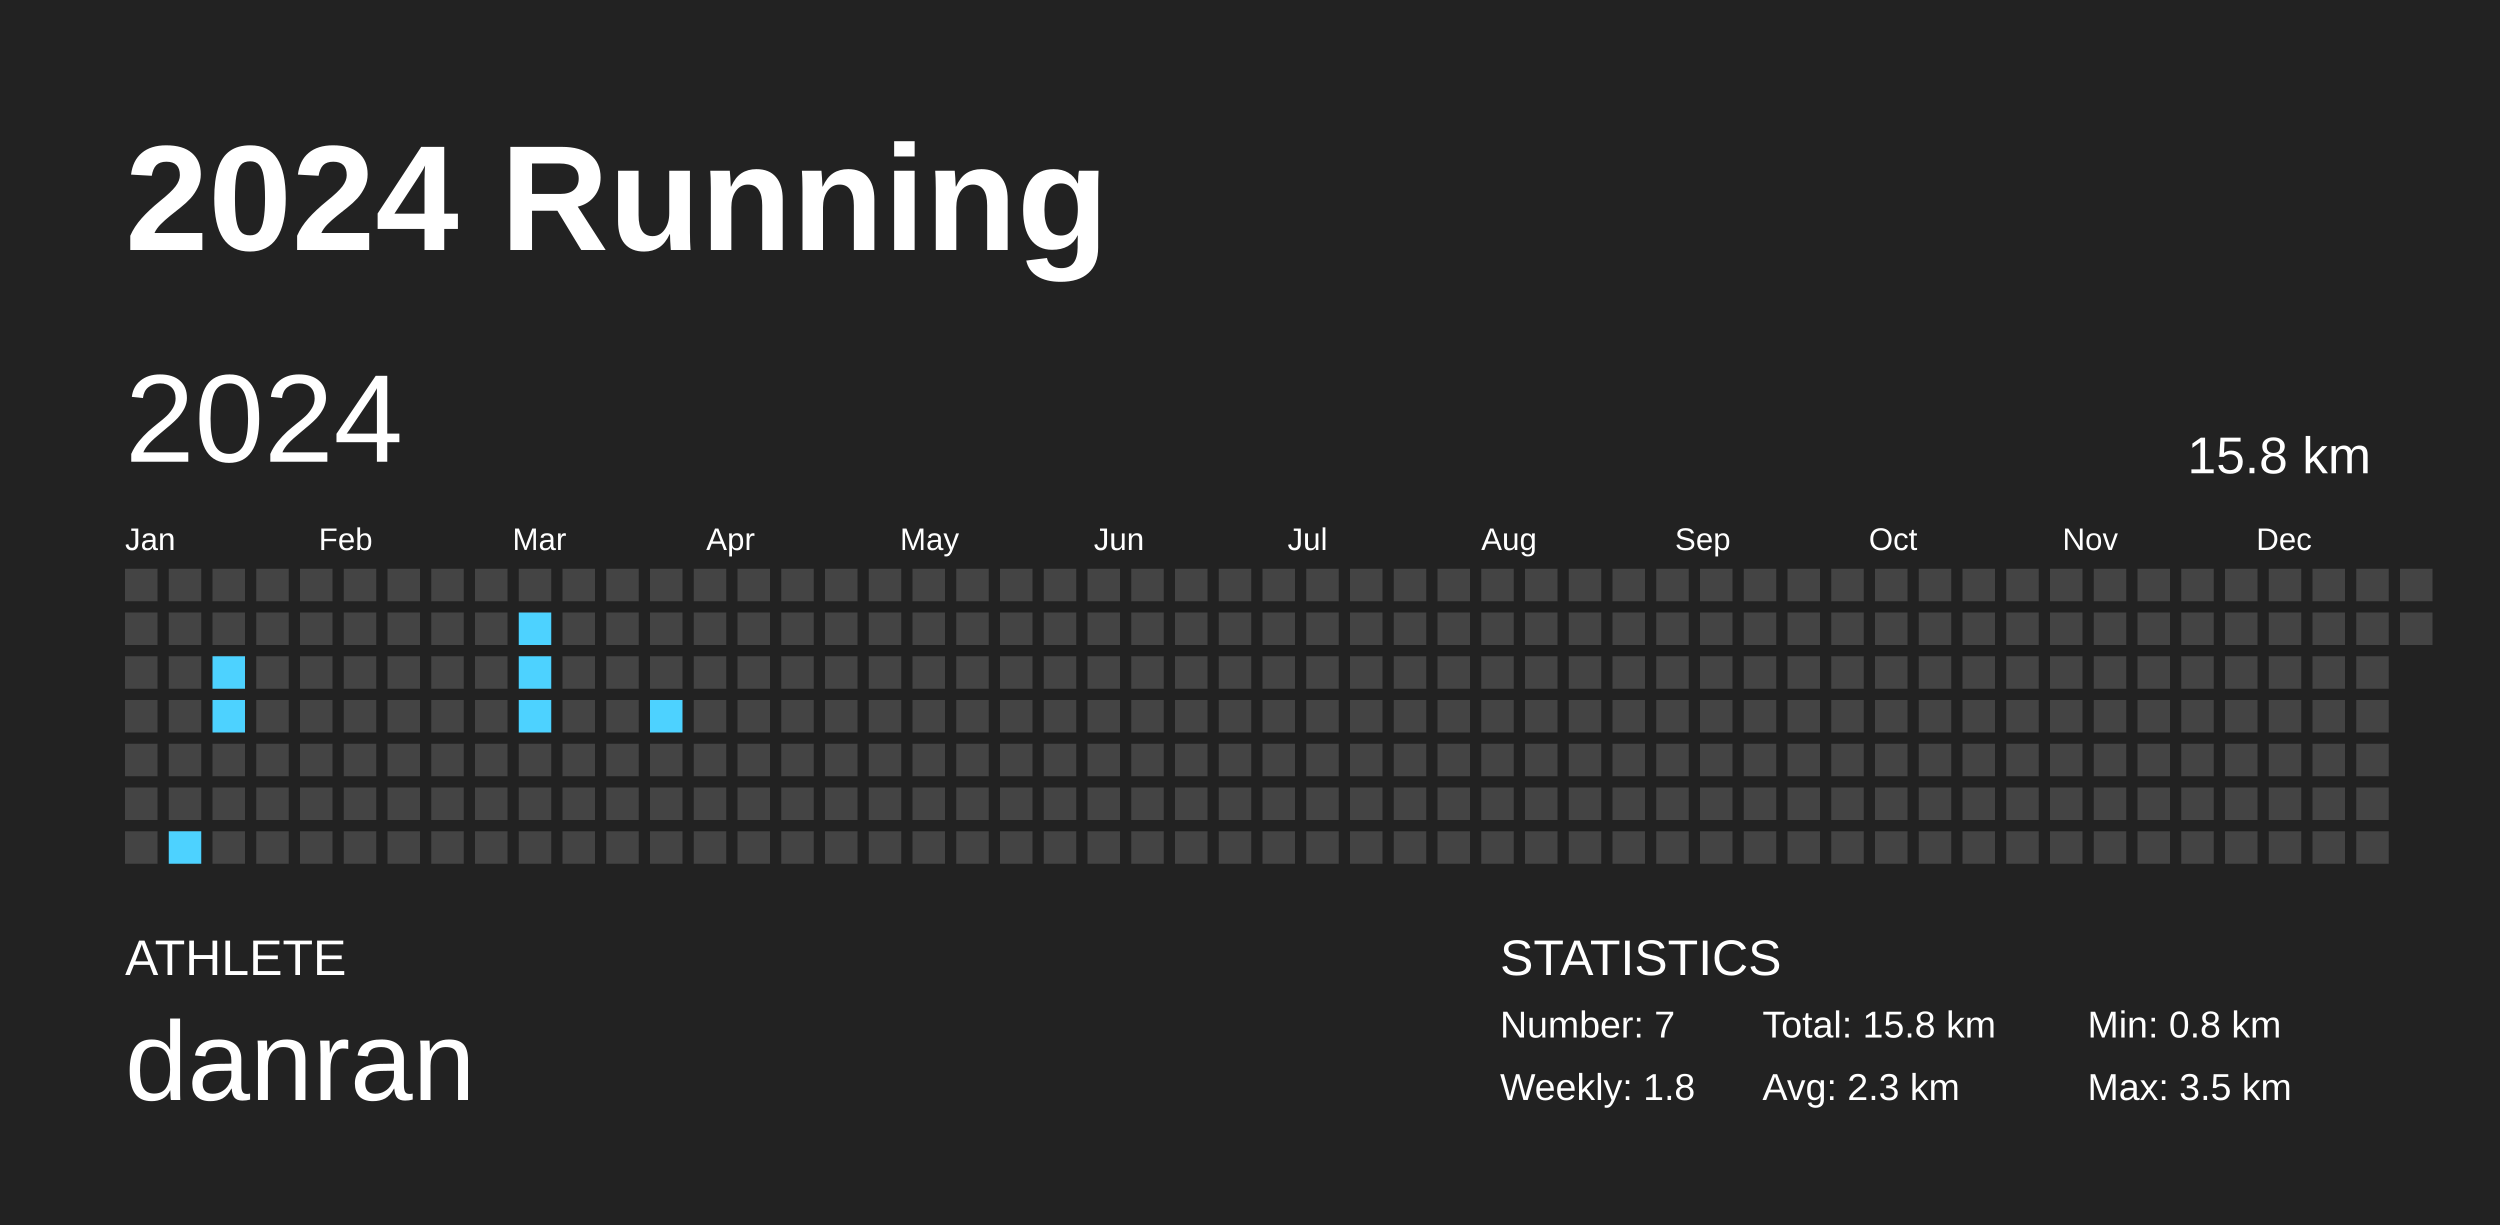
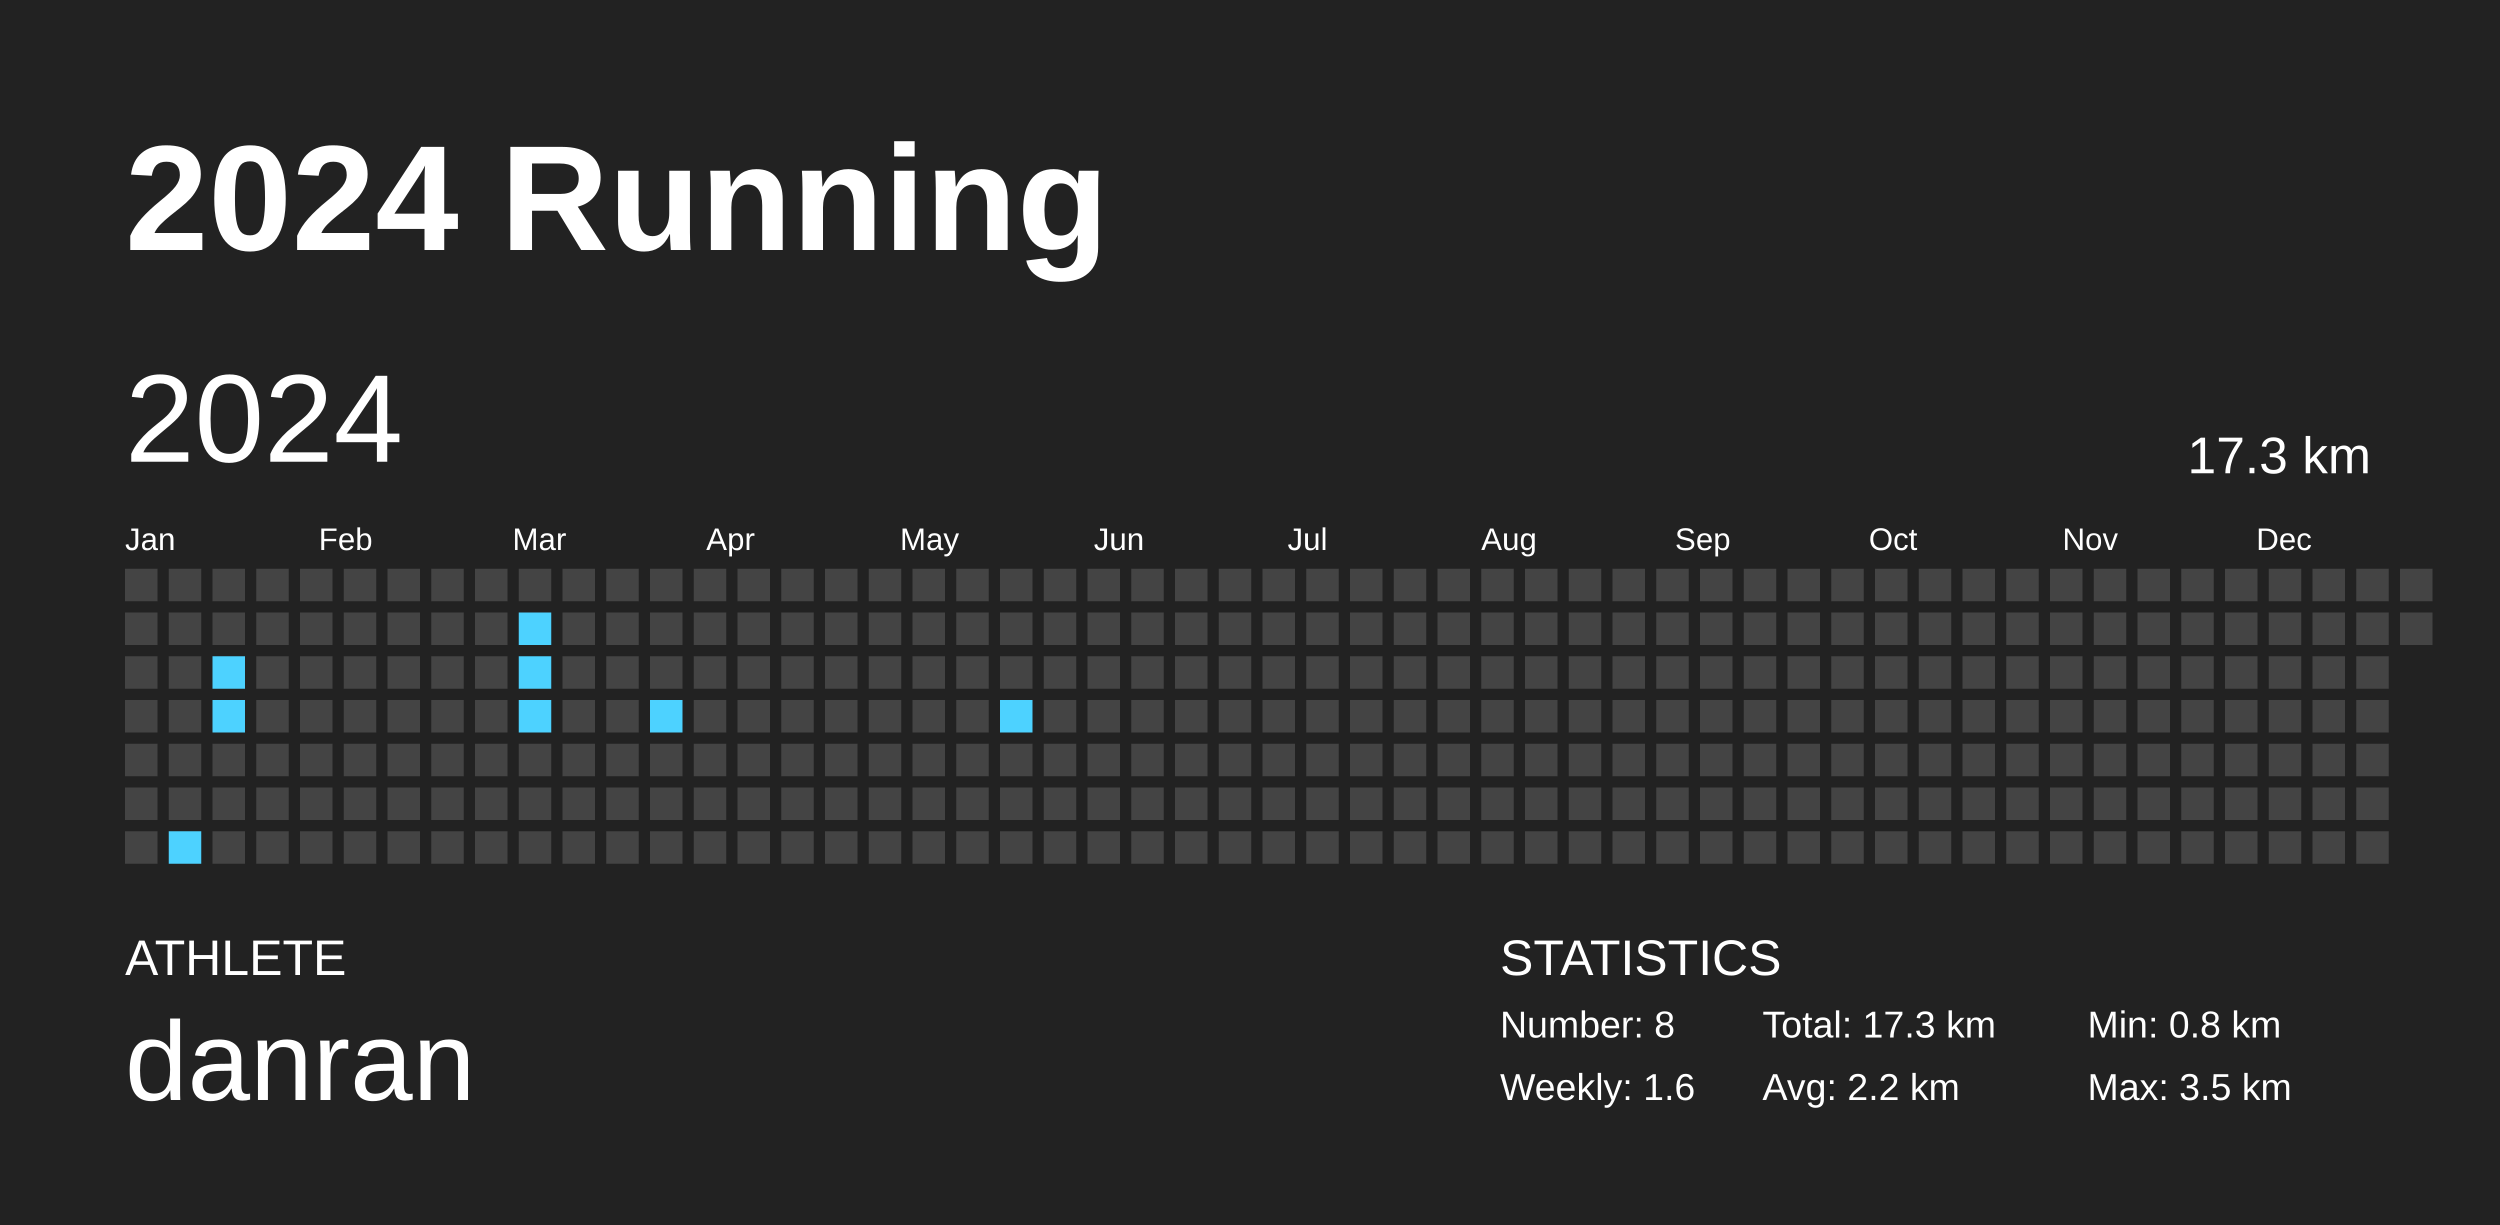
<svg xmlns="http://www.w3.org/2000/svg" baseProfile="full" height="98mm" version="1.1" viewBox="0,0,200,98" width="200mm">
  <defs />
  <rect fill="#222222" height="98" width="200" x="0" y="0" />
  <text fill="#FFFFFF" style="font-size:12px; font-family:Arial; font-weight:bold;" x="10" y="20">2024 Running</text>
  <text fill="#FFFFFF" style="font-size:4px; font-family:Arial" x="10" y="78">ATHLETE</text>
  <text fill="#FFFFFF" style="font-size:9px; font-family:Arial" x="10" y="88">danran</text>
  <text fill="#FFFFFF" style="font-size:4px; font-family:Arial" x="120" y="78">STATISTICS</text>
-   <text fill="#FFFFFF" style="font-size:3px; font-family:Arial" x="120" y="83">Number: 7</text>
-   <text fill="#FFFFFF" style="font-size:3px; font-family:Arial" x="120" y="88">Weekly: 1.8</text>
-   <text fill="#FFFFFF" style="font-size:3px; font-family:Arial" x="141" y="83">Total: 15.8 km</text>
-   <text fill="#FFFFFF" style="font-size:3px; font-family:Arial" x="141" y="88">Avg: 2.3 km</text>
+   <text fill="#FFFFFF" style="font-size:3px; font-family:Arial" x="120" y="83">Number: 8</text>
+   <text fill="#FFFFFF" style="font-size:3px; font-family:Arial" x="120" y="88">Weekly: 1.6</text>
+   <text fill="#FFFFFF" style="font-size:3px; font-family:Arial" x="141" y="83">Total: 17.3 km</text>
+   <text fill="#FFFFFF" style="font-size:3px; font-family:Arial" x="141" y="88">Avg: 2.2 km</text>
  <text fill="#FFFFFF" style="font-size:3px; font-family:Arial" x="167" y="83">Min: 0.8 km</text>
  <text fill="#FFFFFF" style="font-size:3px; font-family:Arial" x="167" y="88">Max: 3.5 km</text>
  <text dominant-baseline="hanging" fill="#FFFFFF" style="font-size:10.0px; font-family:Arial;" x="10" y="30">2024</text>
-   <text dominant-baseline="hanging" fill="#FFFFFF" style="font-size:4.125px; font-family:Arial;" x="175" y="35">15.8 km</text>
+   <text dominant-baseline="hanging" fill="#FFFFFF" style="font-size:4.125px; font-family:Arial;" x="175" y="35">17.3 km</text>
  <text fill="#FFFFFF" style="font-size:2.5px; font-family:Arial" x="10.0" y="44">Jan</text>
  <text fill="#FFFFFF" style="font-size:2.5px; font-family:Arial" x="25.5" y="44">Feb</text>
  <text fill="#FFFFFF" style="font-size:2.5px; font-family:Arial" x="41.0" y="44">Mar</text>
  <text fill="#FFFFFF" style="font-size:2.5px; font-family:Arial" x="56.5" y="44">Apr</text>
  <text fill="#FFFFFF" style="font-size:2.5px; font-family:Arial" x="72.0" y="44">May</text>
  <text fill="#FFFFFF" style="font-size:2.5px; font-family:Arial" x="87.5" y="44">Jun</text>
  <text fill="#FFFFFF" style="font-size:2.5px; font-family:Arial" x="103.0" y="44">Jul</text>
  <text fill="#FFFFFF" style="font-size:2.5px; font-family:Arial" x="118.5" y="44">Aug</text>
  <text fill="#FFFFFF" style="font-size:2.5px; font-family:Arial" x="134.0" y="44">Sep</text>
  <text fill="#FFFFFF" style="font-size:2.5px; font-family:Arial" x="149.5" y="44">Oct</text>
  <text fill="#FFFFFF" style="font-size:2.5px; font-family:Arial" x="165.0" y="44">Nov</text>
  <text fill="#FFFFFF" style="font-size:2.5px; font-family:Arial" x="180.5" y="44">Dec</text>
  <rect fill="#444444" height="2.6" width="2.6" x="10.0" y="45.5" />
  <rect fill="#444444" height="2.6" width="2.6" x="10.0" y="49.0" />
  <rect fill="#444444" height="2.6" width="2.6" x="10.0" y="52.5" />
  <rect fill="#444444" height="2.6" width="2.6" x="10.0" y="56.0" />
  <rect fill="#444444" height="2.6" width="2.6" x="10.0" y="59.5" />
  <rect fill="#444444" height="2.6" width="2.6" x="10.0" y="63.0" />
  <rect fill="#444444" height="2.6" width="2.6" x="10.0" y="66.5" />
  <rect fill="#444444" height="2.6" width="2.6" x="13.5" y="45.5" />
  <rect fill="#444444" height="2.6" width="2.6" x="13.5" y="49.0" />
  <rect fill="#444444" height="2.6" width="2.6" x="13.5" y="52.5" />
  <rect fill="#444444" height="2.6" width="2.6" x="13.5" y="56.0" />
  <rect fill="#444444" height="2.6" width="2.6" x="13.5" y="59.5" />
  <rect fill="#444444" height="2.6" width="2.6" x="13.5" y="63.0" />
  <rect fill="#4dd2ff" height="2.6" width="2.6" x="13.5" y="66.5" />
  <rect fill="#444444" height="2.6" width="2.6" x="17.0" y="45.5" />
  <rect fill="#444444" height="2.6" width="2.6" x="17.0" y="49.0" />
  <rect fill="#4dd2ff" height="2.6" width="2.6" x="17.0" y="52.5" />
  <rect fill="#4dd2ff" height="2.6" width="2.6" x="17.0" y="56.0" />
  <rect fill="#444444" height="2.6" width="2.6" x="17.0" y="59.5" />
  <rect fill="#444444" height="2.6" width="2.6" x="17.0" y="63.0" />
  <rect fill="#444444" height="2.6" width="2.6" x="17.0" y="66.5" />
  <rect fill="#444444" height="2.6" width="2.6" x="20.5" y="45.5" />
  <rect fill="#444444" height="2.6" width="2.6" x="20.5" y="49.0" />
  <rect fill="#444444" height="2.6" width="2.6" x="20.5" y="52.5" />
  <rect fill="#444444" height="2.6" width="2.6" x="20.5" y="56.0" />
  <rect fill="#444444" height="2.6" width="2.6" x="20.5" y="59.5" />
  <rect fill="#444444" height="2.6" width="2.6" x="20.5" y="63.0" />
  <rect fill="#444444" height="2.6" width="2.6" x="20.5" y="66.5" />
  <rect fill="#444444" height="2.6" width="2.6" x="24.0" y="45.5" />
  <rect fill="#444444" height="2.6" width="2.6" x="24.0" y="49.0" />
  <rect fill="#444444" height="2.6" width="2.6" x="24.0" y="52.5" />
  <rect fill="#444444" height="2.6" width="2.6" x="24.0" y="56.0" />
  <rect fill="#444444" height="2.6" width="2.6" x="24.0" y="59.5" />
  <rect fill="#444444" height="2.6" width="2.6" x="24.0" y="63.0" />
  <rect fill="#444444" height="2.6" width="2.6" x="24.0" y="66.5" />
  <rect fill="#444444" height="2.6" width="2.6" x="27.5" y="45.5" />
  <rect fill="#444444" height="2.6" width="2.6" x="27.5" y="49.0" />
  <rect fill="#444444" height="2.6" width="2.6" x="27.5" y="52.5" />
  <rect fill="#444444" height="2.6" width="2.6" x="27.5" y="56.0" />
  <rect fill="#444444" height="2.6" width="2.6" x="27.5" y="59.5" />
  <rect fill="#444444" height="2.6" width="2.6" x="27.5" y="63.0" />
  <rect fill="#444444" height="2.6" width="2.6" x="27.5" y="66.5" />
  <rect fill="#444444" height="2.6" width="2.6" x="31.0" y="45.5" />
  <rect fill="#444444" height="2.6" width="2.6" x="31.0" y="49.0" />
  <rect fill="#444444" height="2.6" width="2.6" x="31.0" y="52.5" />
  <rect fill="#444444" height="2.6" width="2.6" x="31.0" y="56.0" />
  <rect fill="#444444" height="2.6" width="2.6" x="31.0" y="59.5" />
  <rect fill="#444444" height="2.6" width="2.6" x="31.0" y="63.0" />
  <rect fill="#444444" height="2.6" width="2.6" x="31.0" y="66.5" />
  <rect fill="#444444" height="2.6" width="2.6" x="34.5" y="45.5" />
  <rect fill="#444444" height="2.6" width="2.6" x="34.5" y="49.0" />
  <rect fill="#444444" height="2.6" width="2.6" x="34.5" y="52.5" />
  <rect fill="#444444" height="2.6" width="2.6" x="34.5" y="56.0" />
  <rect fill="#444444" height="2.6" width="2.6" x="34.5" y="59.5" />
  <rect fill="#444444" height="2.6" width="2.6" x="34.5" y="63.0" />
  <rect fill="#444444" height="2.6" width="2.6" x="34.5" y="66.5" />
  <rect fill="#444444" height="2.6" width="2.6" x="38.0" y="45.5" />
  <rect fill="#444444" height="2.6" width="2.6" x="38.0" y="49.0" />
  <rect fill="#444444" height="2.6" width="2.6" x="38.0" y="52.5" />
  <rect fill="#444444" height="2.6" width="2.6" x="38.0" y="56.0" />
  <rect fill="#444444" height="2.6" width="2.6" x="38.0" y="59.5" />
  <rect fill="#444444" height="2.6" width="2.6" x="38.0" y="63.0" />
  <rect fill="#444444" height="2.6" width="2.6" x="38.0" y="66.5" />
  <rect fill="#444444" height="2.6" width="2.6" x="41.5" y="45.5" />
  <rect fill="#4dd2ff" height="2.6" width="2.6" x="41.5" y="49.0" />
  <rect fill="#4dd2ff" height="2.6" width="2.6" x="41.5" y="52.5" />
  <rect fill="#4dd2ff" height="2.6" width="2.6" x="41.5" y="56.0" />
  <rect fill="#444444" height="2.6" width="2.6" x="41.5" y="59.5" />
  <rect fill="#444444" height="2.6" width="2.6" x="41.5" y="63.0" />
  <rect fill="#444444" height="2.6" width="2.6" x="41.5" y="66.5" />
  <rect fill="#444444" height="2.6" width="2.6" x="45.0" y="45.5" />
  <rect fill="#444444" height="2.6" width="2.6" x="45.0" y="49.0" />
  <rect fill="#444444" height="2.6" width="2.6" x="45.0" y="52.5" />
  <rect fill="#444444" height="2.6" width="2.6" x="45.0" y="56.0" />
  <rect fill="#444444" height="2.6" width="2.6" x="45.0" y="59.5" />
  <rect fill="#444444" height="2.6" width="2.6" x="45.0" y="63.0" />
  <rect fill="#444444" height="2.6" width="2.6" x="45.0" y="66.5" />
  <rect fill="#444444" height="2.6" width="2.6" x="48.5" y="45.5" />
  <rect fill="#444444" height="2.6" width="2.6" x="48.5" y="49.0" />
  <rect fill="#444444" height="2.6" width="2.6" x="48.5" y="52.5" />
  <rect fill="#444444" height="2.6" width="2.6" x="48.5" y="56.0" />
  <rect fill="#444444" height="2.6" width="2.6" x="48.5" y="59.5" />
  <rect fill="#444444" height="2.6" width="2.6" x="48.5" y="63.0" />
  <rect fill="#444444" height="2.6" width="2.6" x="48.5" y="66.5" />
  <rect fill="#444444" height="2.6" width="2.6" x="52.0" y="45.5" />
  <rect fill="#444444" height="2.6" width="2.6" x="52.0" y="49.0" />
  <rect fill="#444444" height="2.6" width="2.6" x="52.0" y="52.5" />
  <rect fill="#4dd2ff" height="2.6" width="2.6" x="52.0" y="56.0" />
  <rect fill="#444444" height="2.6" width="2.6" x="52.0" y="59.5" />
  <rect fill="#444444" height="2.6" width="2.6" x="52.0" y="63.0" />
  <rect fill="#444444" height="2.6" width="2.6" x="52.0" y="66.5" />
  <rect fill="#444444" height="2.6" width="2.6" x="55.5" y="45.5" />
  <rect fill="#444444" height="2.6" width="2.6" x="55.5" y="49.0" />
  <rect fill="#444444" height="2.6" width="2.6" x="55.5" y="52.5" />
  <rect fill="#444444" height="2.6" width="2.6" x="55.5" y="56.0" />
  <rect fill="#444444" height="2.6" width="2.6" x="55.5" y="59.5" />
  <rect fill="#444444" height="2.6" width="2.6" x="55.5" y="63.0" />
  <rect fill="#444444" height="2.6" width="2.6" x="55.5" y="66.5" />
  <rect fill="#444444" height="2.6" width="2.6" x="59.0" y="45.5" />
  <rect fill="#444444" height="2.6" width="2.6" x="59.0" y="49.0" />
  <rect fill="#444444" height="2.6" width="2.6" x="59.0" y="52.5" />
  <rect fill="#444444" height="2.6" width="2.6" x="59.0" y="56.0" />
  <rect fill="#444444" height="2.6" width="2.6" x="59.0" y="59.5" />
  <rect fill="#444444" height="2.6" width="2.6" x="59.0" y="63.0" />
  <rect fill="#444444" height="2.6" width="2.6" x="59.0" y="66.5" />
  <rect fill="#444444" height="2.6" width="2.6" x="62.5" y="45.5" />
  <rect fill="#444444" height="2.6" width="2.6" x="62.5" y="49.0" />
  <rect fill="#444444" height="2.6" width="2.6" x="62.5" y="52.5" />
  <rect fill="#444444" height="2.6" width="2.6" x="62.5" y="56.0" />
  <rect fill="#444444" height="2.6" width="2.6" x="62.5" y="59.5" />
  <rect fill="#444444" height="2.6" width="2.6" x="62.5" y="63.0" />
  <rect fill="#444444" height="2.6" width="2.6" x="62.5" y="66.5" />
  <rect fill="#444444" height="2.6" width="2.6" x="66.0" y="45.5" />
  <rect fill="#444444" height="2.6" width="2.6" x="66.0" y="49.0" />
  <rect fill="#444444" height="2.6" width="2.6" x="66.0" y="52.5" />
  <rect fill="#444444" height="2.6" width="2.6" x="66.0" y="56.0" />
  <rect fill="#444444" height="2.6" width="2.6" x="66.0" y="59.5" />
  <rect fill="#444444" height="2.6" width="2.6" x="66.0" y="63.0" />
  <rect fill="#444444" height="2.6" width="2.6" x="66.0" y="66.5" />
  <rect fill="#444444" height="2.6" width="2.6" x="69.5" y="45.5" />
  <rect fill="#444444" height="2.6" width="2.6" x="69.5" y="49.0" />
  <rect fill="#444444" height="2.6" width="2.6" x="69.5" y="52.5" />
  <rect fill="#444444" height="2.6" width="2.6" x="69.5" y="56.0" />
  <rect fill="#444444" height="2.6" width="2.6" x="69.5" y="59.5" />
  <rect fill="#444444" height="2.6" width="2.6" x="69.5" y="63.0" />
  <rect fill="#444444" height="2.6" width="2.6" x="69.5" y="66.5" />
  <rect fill="#444444" height="2.6" width="2.6" x="73.0" y="45.5" />
  <rect fill="#444444" height="2.6" width="2.6" x="73.0" y="49.0" />
  <rect fill="#444444" height="2.6" width="2.6" x="73.0" y="52.5" />
  <rect fill="#444444" height="2.6" width="2.6" x="73.0" y="56.0" />
  <rect fill="#444444" height="2.6" width="2.6" x="73.0" y="59.5" />
  <rect fill="#444444" height="2.6" width="2.6" x="73.0" y="63.0" />
  <rect fill="#444444" height="2.6" width="2.6" x="73.0" y="66.5" />
  <rect fill="#444444" height="2.6" width="2.6" x="76.5" y="45.5" />
  <rect fill="#444444" height="2.6" width="2.6" x="76.5" y="49.0" />
  <rect fill="#444444" height="2.6" width="2.6" x="76.5" y="52.5" />
  <rect fill="#444444" height="2.6" width="2.6" x="76.5" y="56.0" />
  <rect fill="#444444" height="2.6" width="2.6" x="76.5" y="59.5" />
  <rect fill="#444444" height="2.6" width="2.6" x="76.5" y="63.0" />
  <rect fill="#444444" height="2.6" width="2.6" x="76.5" y="66.5" />
  <rect fill="#444444" height="2.6" width="2.6" x="80.0" y="45.5" />
  <rect fill="#444444" height="2.6" width="2.6" x="80.0" y="49.0" />
  <rect fill="#444444" height="2.6" width="2.6" x="80.0" y="52.5" />
-   <rect fill="#444444" height="2.6" width="2.6" x="80.0" y="56.0" />
+   <rect fill="#4dd2ff" height="2.6" width="2.6" x="80.0" y="56.0" />
  <rect fill="#444444" height="2.6" width="2.6" x="80.0" y="59.5" />
  <rect fill="#444444" height="2.6" width="2.6" x="80.0" y="63.0" />
  <rect fill="#444444" height="2.6" width="2.6" x="80.0" y="66.5" />
  <rect fill="#444444" height="2.6" width="2.6" x="83.5" y="45.5" />
  <rect fill="#444444" height="2.6" width="2.6" x="83.5" y="49.0" />
  <rect fill="#444444" height="2.6" width="2.6" x="83.5" y="52.5" />
  <rect fill="#444444" height="2.6" width="2.6" x="83.5" y="56.0" />
  <rect fill="#444444" height="2.6" width="2.6" x="83.5" y="59.5" />
  <rect fill="#444444" height="2.6" width="2.6" x="83.5" y="63.0" />
  <rect fill="#444444" height="2.6" width="2.6" x="83.5" y="66.5" />
  <rect fill="#444444" height="2.6" width="2.6" x="87.0" y="45.5" />
  <rect fill="#444444" height="2.6" width="2.6" x="87.0" y="49.0" />
  <rect fill="#444444" height="2.6" width="2.6" x="87.0" y="52.5" />
  <rect fill="#444444" height="2.6" width="2.6" x="87.0" y="56.0" />
  <rect fill="#444444" height="2.6" width="2.6" x="87.0" y="59.5" />
  <rect fill="#444444" height="2.6" width="2.6" x="87.0" y="63.0" />
  <rect fill="#444444" height="2.6" width="2.6" x="87.0" y="66.5" />
  <rect fill="#444444" height="2.6" width="2.6" x="90.5" y="45.5" />
  <rect fill="#444444" height="2.6" width="2.6" x="90.5" y="49.0" />
  <rect fill="#444444" height="2.6" width="2.6" x="90.5" y="52.5" />
  <rect fill="#444444" height="2.6" width="2.6" x="90.5" y="56.0" />
  <rect fill="#444444" height="2.6" width="2.6" x="90.5" y="59.5" />
  <rect fill="#444444" height="2.6" width="2.6" x="90.5" y="63.0" />
  <rect fill="#444444" height="2.6" width="2.6" x="90.5" y="66.5" />
  <rect fill="#444444" height="2.6" width="2.6" x="94.0" y="45.5" />
  <rect fill="#444444" height="2.6" width="2.6" x="94.0" y="49.0" />
  <rect fill="#444444" height="2.6" width="2.6" x="94.0" y="52.5" />
  <rect fill="#444444" height="2.6" width="2.6" x="94.0" y="56.0" />
  <rect fill="#444444" height="2.6" width="2.6" x="94.0" y="59.5" />
  <rect fill="#444444" height="2.6" width="2.6" x="94.0" y="63.0" />
  <rect fill="#444444" height="2.6" width="2.6" x="94.0" y="66.5" />
  <rect fill="#444444" height="2.6" width="2.6" x="97.5" y="45.5" />
  <rect fill="#444444" height="2.6" width="2.6" x="97.5" y="49.0" />
  <rect fill="#444444" height="2.6" width="2.6" x="97.5" y="52.5" />
  <rect fill="#444444" height="2.6" width="2.6" x="97.5" y="56.0" />
  <rect fill="#444444" height="2.6" width="2.6" x="97.5" y="59.5" />
  <rect fill="#444444" height="2.6" width="2.6" x="97.5" y="63.0" />
  <rect fill="#444444" height="2.6" width="2.6" x="97.5" y="66.5" />
  <rect fill="#444444" height="2.6" width="2.6" x="101.0" y="45.5" />
  <rect fill="#444444" height="2.6" width="2.6" x="101.0" y="49.0" />
  <rect fill="#444444" height="2.6" width="2.6" x="101.0" y="52.5" />
  <rect fill="#444444" height="2.6" width="2.6" x="101.0" y="56.0" />
  <rect fill="#444444" height="2.6" width="2.6" x="101.0" y="59.5" />
  <rect fill="#444444" height="2.6" width="2.6" x="101.0" y="63.0" />
  <rect fill="#444444" height="2.6" width="2.6" x="101.0" y="66.5" />
  <rect fill="#444444" height="2.6" width="2.6" x="104.5" y="45.5" />
  <rect fill="#444444" height="2.6" width="2.6" x="104.5" y="49.0" />
  <rect fill="#444444" height="2.6" width="2.6" x="104.5" y="52.5" />
  <rect fill="#444444" height="2.6" width="2.6" x="104.5" y="56.0" />
  <rect fill="#444444" height="2.6" width="2.6" x="104.5" y="59.5" />
  <rect fill="#444444" height="2.6" width="2.6" x="104.5" y="63.0" />
  <rect fill="#444444" height="2.6" width="2.6" x="104.5" y="66.5" />
  <rect fill="#444444" height="2.6" width="2.6" x="108.0" y="45.5" />
  <rect fill="#444444" height="2.6" width="2.6" x="108.0" y="49.0" />
  <rect fill="#444444" height="2.6" width="2.6" x="108.0" y="52.5" />
  <rect fill="#444444" height="2.6" width="2.6" x="108.0" y="56.0" />
  <rect fill="#444444" height="2.6" width="2.6" x="108.0" y="59.5" />
  <rect fill="#444444" height="2.6" width="2.6" x="108.0" y="63.0" />
  <rect fill="#444444" height="2.6" width="2.6" x="108.0" y="66.5" />
  <rect fill="#444444" height="2.6" width="2.6" x="111.5" y="45.5" />
  <rect fill="#444444" height="2.6" width="2.6" x="111.5" y="49.0" />
  <rect fill="#444444" height="2.6" width="2.6" x="111.5" y="52.5" />
  <rect fill="#444444" height="2.6" width="2.6" x="111.5" y="56.0" />
  <rect fill="#444444" height="2.6" width="2.6" x="111.5" y="59.5" />
  <rect fill="#444444" height="2.6" width="2.6" x="111.5" y="63.0" />
  <rect fill="#444444" height="2.6" width="2.6" x="111.5" y="66.5" />
  <rect fill="#444444" height="2.6" width="2.6" x="115.0" y="45.5" />
  <rect fill="#444444" height="2.6" width="2.6" x="115.0" y="49.0" />
  <rect fill="#444444" height="2.6" width="2.6" x="115.0" y="52.5" />
  <rect fill="#444444" height="2.6" width="2.6" x="115.0" y="56.0" />
  <rect fill="#444444" height="2.6" width="2.6" x="115.0" y="59.5" />
  <rect fill="#444444" height="2.6" width="2.6" x="115.0" y="63.0" />
  <rect fill="#444444" height="2.6" width="2.6" x="115.0" y="66.5" />
  <rect fill="#444444" height="2.6" width="2.6" x="118.5" y="45.5" />
  <rect fill="#444444" height="2.6" width="2.6" x="118.5" y="49.0" />
  <rect fill="#444444" height="2.6" width="2.6" x="118.5" y="52.5" />
  <rect fill="#444444" height="2.6" width="2.6" x="118.5" y="56.0" />
  <rect fill="#444444" height="2.6" width="2.6" x="118.5" y="59.5" />
  <rect fill="#444444" height="2.6" width="2.6" x="118.5" y="63.0" />
  <rect fill="#444444" height="2.6" width="2.6" x="118.5" y="66.5" />
  <rect fill="#444444" height="2.6" width="2.6" x="122.0" y="45.5" />
  <rect fill="#444444" height="2.6" width="2.6" x="122.0" y="49.0" />
  <rect fill="#444444" height="2.6" width="2.6" x="122.0" y="52.5" />
  <rect fill="#444444" height="2.6" width="2.6" x="122.0" y="56.0" />
  <rect fill="#444444" height="2.6" width="2.6" x="122.0" y="59.5" />
  <rect fill="#444444" height="2.6" width="2.6" x="122.0" y="63.0" />
  <rect fill="#444444" height="2.6" width="2.6" x="122.0" y="66.5" />
  <rect fill="#444444" height="2.6" width="2.6" x="125.5" y="45.5" />
  <rect fill="#444444" height="2.6" width="2.6" x="125.5" y="49.0" />
  <rect fill="#444444" height="2.6" width="2.6" x="125.5" y="52.5" />
  <rect fill="#444444" height="2.6" width="2.6" x="125.5" y="56.0" />
  <rect fill="#444444" height="2.6" width="2.6" x="125.5" y="59.5" />
  <rect fill="#444444" height="2.6" width="2.6" x="125.5" y="63.0" />
  <rect fill="#444444" height="2.6" width="2.6" x="125.5" y="66.5" />
  <rect fill="#444444" height="2.6" width="2.6" x="129.0" y="45.5" />
  <rect fill="#444444" height="2.6" width="2.6" x="129.0" y="49.0" />
  <rect fill="#444444" height="2.6" width="2.6" x="129.0" y="52.5" />
  <rect fill="#444444" height="2.6" width="2.6" x="129.0" y="56.0" />
  <rect fill="#444444" height="2.6" width="2.6" x="129.0" y="59.5" />
  <rect fill="#444444" height="2.6" width="2.6" x="129.0" y="63.0" />
  <rect fill="#444444" height="2.6" width="2.6" x="129.0" y="66.5" />
  <rect fill="#444444" height="2.6" width="2.6" x="132.5" y="45.5" />
  <rect fill="#444444" height="2.6" width="2.6" x="132.5" y="49.0" />
  <rect fill="#444444" height="2.6" width="2.6" x="132.5" y="52.5" />
  <rect fill="#444444" height="2.6" width="2.6" x="132.5" y="56.0" />
  <rect fill="#444444" height="2.6" width="2.6" x="132.5" y="59.5" />
  <rect fill="#444444" height="2.6" width="2.6" x="132.5" y="63.0" />
  <rect fill="#444444" height="2.6" width="2.6" x="132.5" y="66.5" />
  <rect fill="#444444" height="2.6" width="2.6" x="136.0" y="45.5" />
  <rect fill="#444444" height="2.6" width="2.6" x="136.0" y="49.0" />
  <rect fill="#444444" height="2.6" width="2.6" x="136.0" y="52.5" />
  <rect fill="#444444" height="2.6" width="2.6" x="136.0" y="56.0" />
  <rect fill="#444444" height="2.6" width="2.6" x="136.0" y="59.5" />
  <rect fill="#444444" height="2.6" width="2.6" x="136.0" y="63.0" />
  <rect fill="#444444" height="2.6" width="2.6" x="136.0" y="66.5" />
  <rect fill="#444444" height="2.6" width="2.6" x="139.5" y="45.5" />
  <rect fill="#444444" height="2.6" width="2.6" x="139.5" y="49.0" />
  <rect fill="#444444" height="2.6" width="2.6" x="139.5" y="52.5" />
  <rect fill="#444444" height="2.6" width="2.6" x="139.5" y="56.0" />
  <rect fill="#444444" height="2.6" width="2.6" x="139.5" y="59.5" />
  <rect fill="#444444" height="2.6" width="2.6" x="139.5" y="63.0" />
  <rect fill="#444444" height="2.6" width="2.6" x="139.5" y="66.5" />
  <rect fill="#444444" height="2.6" width="2.6" x="143.0" y="45.5" />
  <rect fill="#444444" height="2.6" width="2.6" x="143.0" y="49.0" />
  <rect fill="#444444" height="2.6" width="2.6" x="143.0" y="52.5" />
  <rect fill="#444444" height="2.6" width="2.6" x="143.0" y="56.0" />
  <rect fill="#444444" height="2.6" width="2.6" x="143.0" y="59.5" />
  <rect fill="#444444" height="2.6" width="2.6" x="143.0" y="63.0" />
  <rect fill="#444444" height="2.6" width="2.6" x="143.0" y="66.5" />
  <rect fill="#444444" height="2.6" width="2.6" x="146.5" y="45.5" />
  <rect fill="#444444" height="2.6" width="2.6" x="146.5" y="49.0" />
  <rect fill="#444444" height="2.6" width="2.6" x="146.5" y="52.5" />
  <rect fill="#444444" height="2.6" width="2.6" x="146.5" y="56.0" />
  <rect fill="#444444" height="2.6" width="2.6" x="146.5" y="59.5" />
  <rect fill="#444444" height="2.6" width="2.6" x="146.5" y="63.0" />
  <rect fill="#444444" height="2.6" width="2.6" x="146.5" y="66.5" />
  <rect fill="#444444" height="2.6" width="2.6" x="150.0" y="45.5" />
  <rect fill="#444444" height="2.6" width="2.6" x="150.0" y="49.0" />
  <rect fill="#444444" height="2.6" width="2.6" x="150.0" y="52.5" />
  <rect fill="#444444" height="2.6" width="2.6" x="150.0" y="56.0" />
  <rect fill="#444444" height="2.6" width="2.6" x="150.0" y="59.5" />
  <rect fill="#444444" height="2.6" width="2.6" x="150.0" y="63.0" />
  <rect fill="#444444" height="2.6" width="2.6" x="150.0" y="66.5" />
  <rect fill="#444444" height="2.6" width="2.6" x="153.5" y="45.5" />
  <rect fill="#444444" height="2.6" width="2.6" x="153.5" y="49.0" />
  <rect fill="#444444" height="2.6" width="2.6" x="153.5" y="52.5" />
  <rect fill="#444444" height="2.6" width="2.6" x="153.5" y="56.0" />
  <rect fill="#444444" height="2.6" width="2.6" x="153.5" y="59.5" />
  <rect fill="#444444" height="2.6" width="2.6" x="153.5" y="63.0" />
  <rect fill="#444444" height="2.6" width="2.6" x="153.5" y="66.5" />
  <rect fill="#444444" height="2.6" width="2.6" x="157.0" y="45.5" />
  <rect fill="#444444" height="2.6" width="2.6" x="157.0" y="49.0" />
  <rect fill="#444444" height="2.6" width="2.6" x="157.0" y="52.5" />
  <rect fill="#444444" height="2.6" width="2.6" x="157.0" y="56.0" />
  <rect fill="#444444" height="2.6" width="2.6" x="157.0" y="59.5" />
  <rect fill="#444444" height="2.6" width="2.6" x="157.0" y="63.0" />
  <rect fill="#444444" height="2.6" width="2.6" x="157.0" y="66.5" />
  <rect fill="#444444" height="2.6" width="2.6" x="160.5" y="45.5" />
  <rect fill="#444444" height="2.6" width="2.6" x="160.5" y="49.0" />
  <rect fill="#444444" height="2.6" width="2.6" x="160.5" y="52.5" />
  <rect fill="#444444" height="2.6" width="2.6" x="160.5" y="56.0" />
  <rect fill="#444444" height="2.6" width="2.6" x="160.5" y="59.5" />
  <rect fill="#444444" height="2.6" width="2.6" x="160.5" y="63.0" />
  <rect fill="#444444" height="2.6" width="2.6" x="160.5" y="66.5" />
  <rect fill="#444444" height="2.6" width="2.6" x="164.0" y="45.5" />
  <rect fill="#444444" height="2.6" width="2.6" x="164.0" y="49.0" />
  <rect fill="#444444" height="2.6" width="2.6" x="164.0" y="52.5" />
  <rect fill="#444444" height="2.6" width="2.6" x="164.0" y="56.0" />
  <rect fill="#444444" height="2.6" width="2.6" x="164.0" y="59.5" />
  <rect fill="#444444" height="2.6" width="2.6" x="164.0" y="63.0" />
  <rect fill="#444444" height="2.6" width="2.6" x="164.0" y="66.5" />
  <rect fill="#444444" height="2.6" width="2.6" x="167.5" y="45.5" />
  <rect fill="#444444" height="2.6" width="2.6" x="167.5" y="49.0" />
  <rect fill="#444444" height="2.6" width="2.6" x="167.5" y="52.5" />
  <rect fill="#444444" height="2.6" width="2.6" x="167.5" y="56.0" />
  <rect fill="#444444" height="2.6" width="2.6" x="167.5" y="59.5" />
  <rect fill="#444444" height="2.6" width="2.6" x="167.5" y="63.0" />
  <rect fill="#444444" height="2.6" width="2.6" x="167.5" y="66.5" />
  <rect fill="#444444" height="2.6" width="2.6" x="171.0" y="45.5" />
  <rect fill="#444444" height="2.6" width="2.6" x="171.0" y="49.0" />
  <rect fill="#444444" height="2.6" width="2.6" x="171.0" y="52.5" />
  <rect fill="#444444" height="2.6" width="2.6" x="171.0" y="56.0" />
  <rect fill="#444444" height="2.6" width="2.6" x="171.0" y="59.5" />
  <rect fill="#444444" height="2.6" width="2.6" x="171.0" y="63.0" />
  <rect fill="#444444" height="2.6" width="2.6" x="171.0" y="66.5" />
  <rect fill="#444444" height="2.6" width="2.6" x="174.5" y="45.5" />
  <rect fill="#444444" height="2.6" width="2.6" x="174.5" y="49.0" />
  <rect fill="#444444" height="2.6" width="2.6" x="174.5" y="52.5" />
  <rect fill="#444444" height="2.6" width="2.6" x="174.5" y="56.0" />
  <rect fill="#444444" height="2.6" width="2.6" x="174.5" y="59.5" />
  <rect fill="#444444" height="2.6" width="2.6" x="174.5" y="63.0" />
  <rect fill="#444444" height="2.6" width="2.6" x="174.5" y="66.5" />
  <rect fill="#444444" height="2.6" width="2.6" x="178.0" y="45.5" />
  <rect fill="#444444" height="2.6" width="2.6" x="178.0" y="49.0" />
  <rect fill="#444444" height="2.6" width="2.6" x="178.0" y="52.5" />
  <rect fill="#444444" height="2.6" width="2.6" x="178.0" y="56.0" />
  <rect fill="#444444" height="2.6" width="2.6" x="178.0" y="59.5" />
  <rect fill="#444444" height="2.6" width="2.6" x="178.0" y="63.0" />
  <rect fill="#444444" height="2.6" width="2.6" x="178.0" y="66.5" />
  <rect fill="#444444" height="2.6" width="2.6" x="181.5" y="45.5" />
  <rect fill="#444444" height="2.6" width="2.6" x="181.5" y="49.0" />
  <rect fill="#444444" height="2.6" width="2.6" x="181.5" y="52.5" />
  <rect fill="#444444" height="2.6" width="2.6" x="181.5" y="56.0" />
  <rect fill="#444444" height="2.6" width="2.6" x="181.5" y="59.5" />
  <rect fill="#444444" height="2.6" width="2.6" x="181.5" y="63.0" />
  <rect fill="#444444" height="2.6" width="2.6" x="181.5" y="66.5" />
  <rect fill="#444444" height="2.6" width="2.6" x="185.0" y="45.5" />
  <rect fill="#444444" height="2.6" width="2.6" x="185.0" y="49.0" />
  <rect fill="#444444" height="2.6" width="2.6" x="185.0" y="52.5" />
  <rect fill="#444444" height="2.6" width="2.6" x="185.0" y="56.0" />
  <rect fill="#444444" height="2.6" width="2.6" x="185.0" y="59.5" />
  <rect fill="#444444" height="2.6" width="2.6" x="185.0" y="63.0" />
  <rect fill="#444444" height="2.6" width="2.6" x="185.0" y="66.5" />
  <rect fill="#444444" height="2.6" width="2.6" x="188.5" y="45.5" />
  <rect fill="#444444" height="2.6" width="2.6" x="188.5" y="49.0" />
  <rect fill="#444444" height="2.6" width="2.6" x="188.5" y="52.5" />
  <rect fill="#444444" height="2.6" width="2.6" x="188.5" y="56.0" />
  <rect fill="#444444" height="2.6" width="2.6" x="188.5" y="59.5" />
  <rect fill="#444444" height="2.6" width="2.6" x="188.5" y="63.0" />
  <rect fill="#444444" height="2.6" width="2.6" x="188.5" y="66.5" />
  <rect fill="#444444" height="2.6" width="2.6" x="192.0" y="45.5" />
  <rect fill="#444444" height="2.6" width="2.6" x="192.0" y="49.0" />
</svg>
